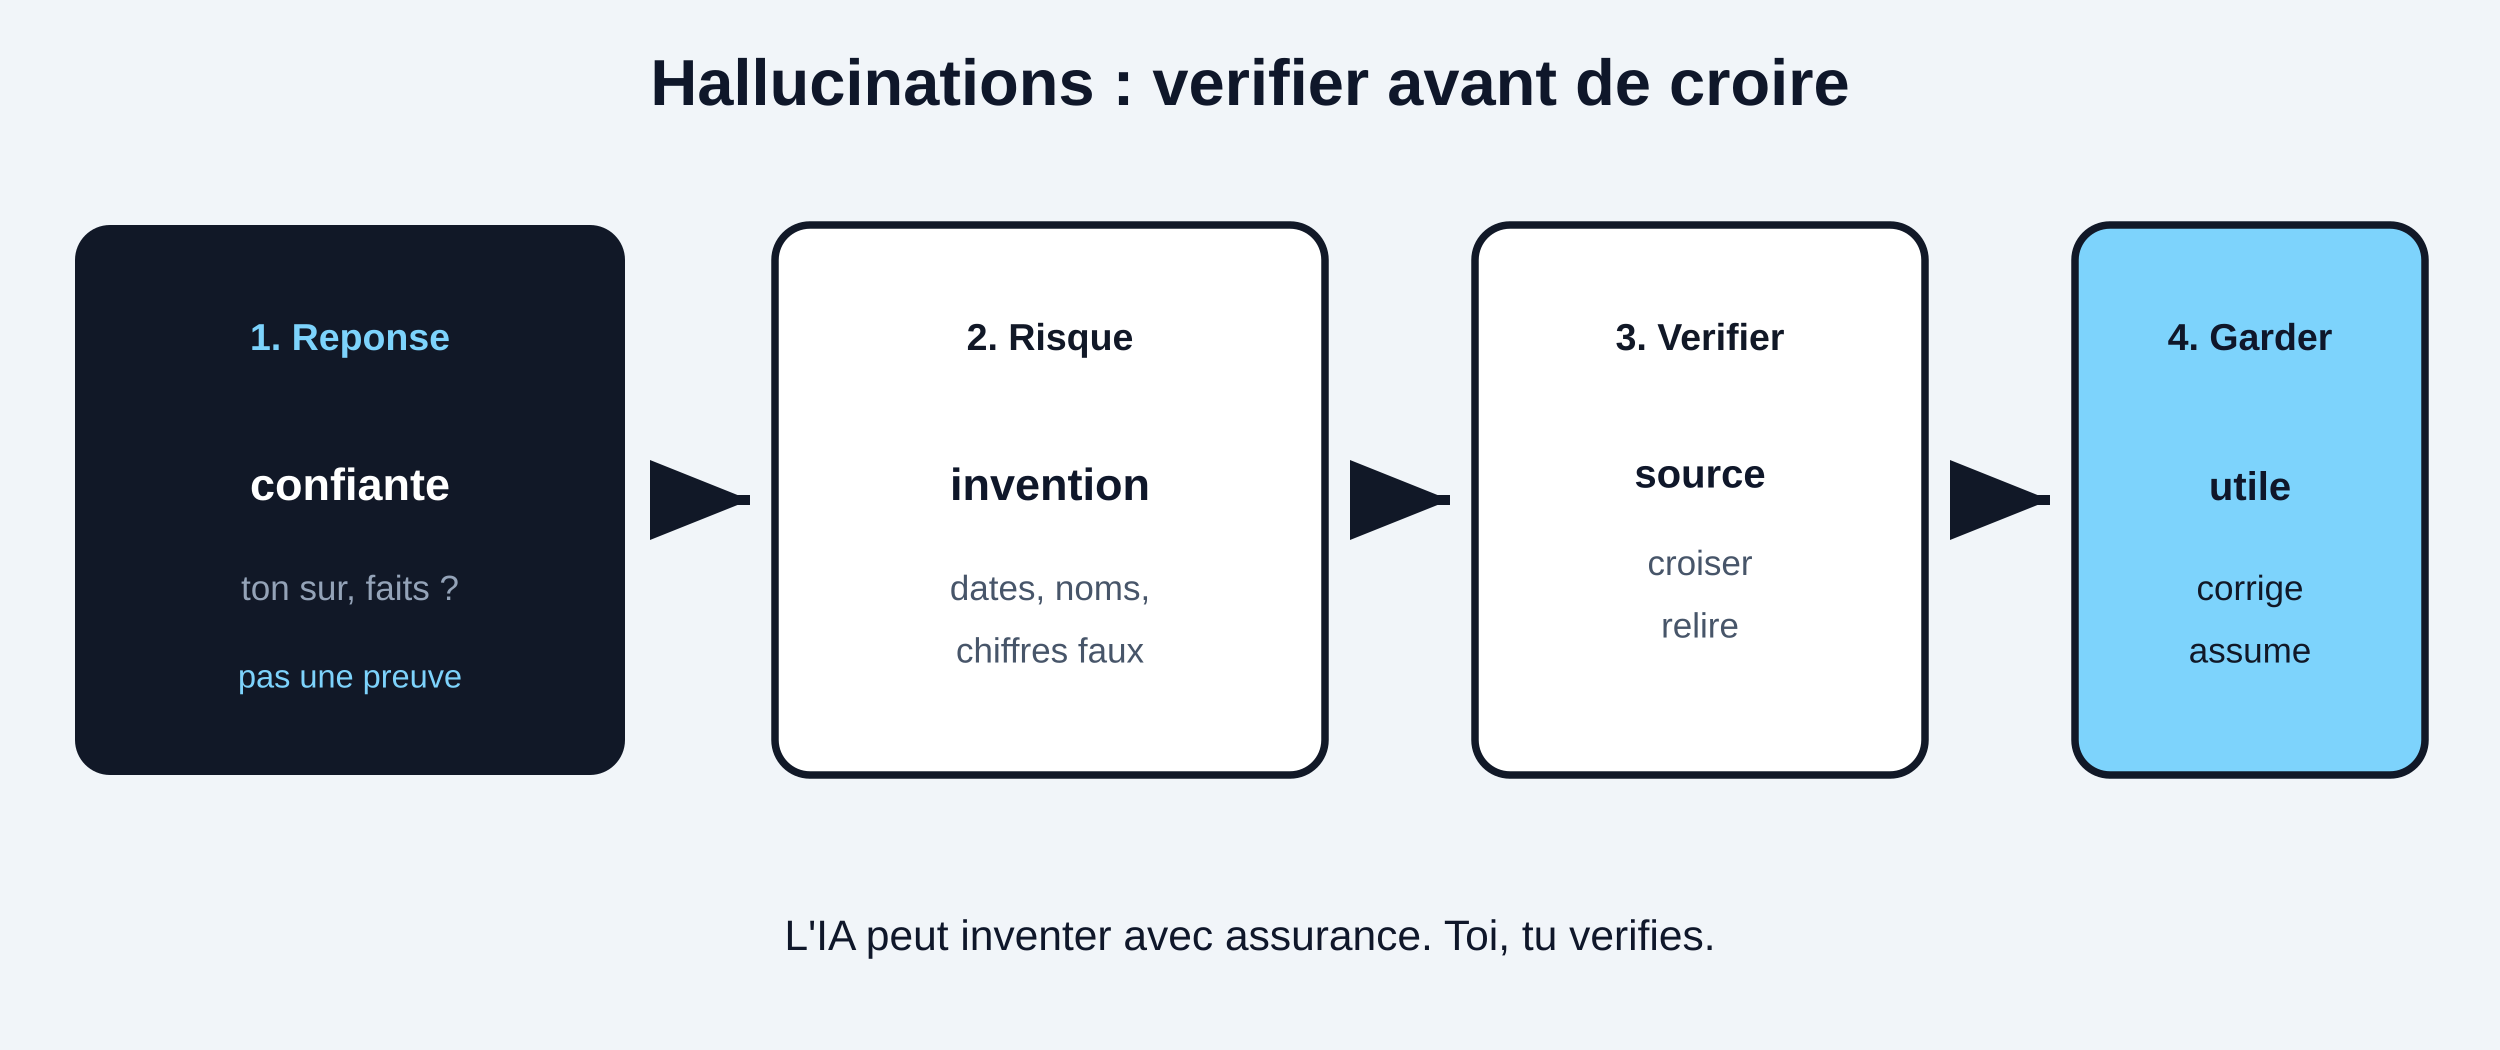
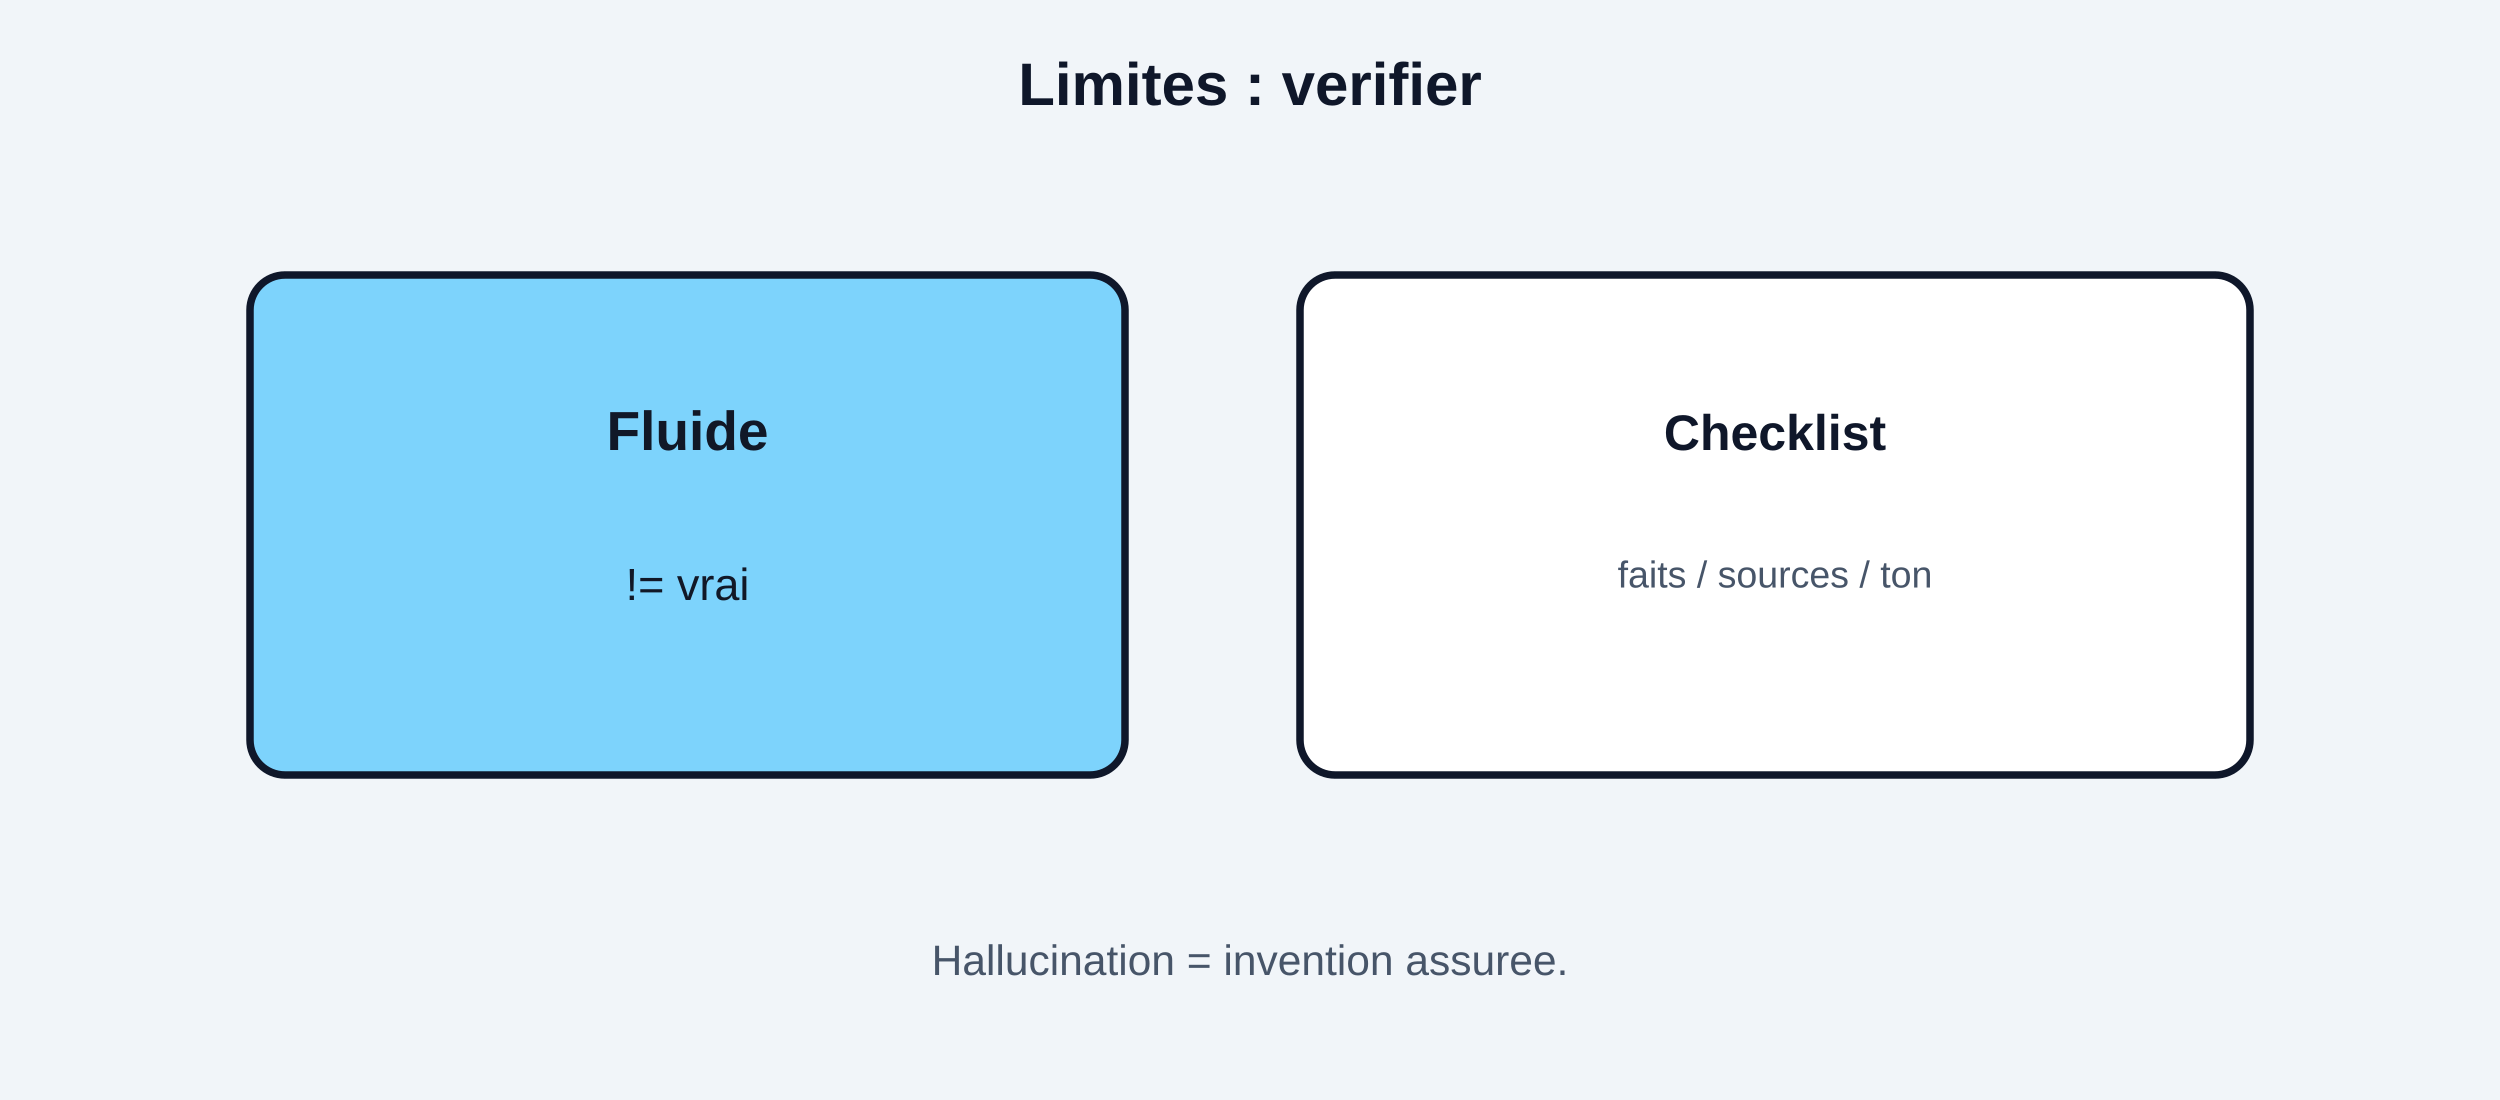
- <svg xmlns="http://www.w3.org/2000/svg" width="1000" height="420" viewBox="0 0 1000 420">
-   <rect width="1000" height="420" fill="#f1f5f9" />
-   <text x="500" y="42" text-anchor="middle" font-family="Segoe UI, Arial, sans-serif" font-size="26" fill="#0f172a" font-weight="700">Hallucinations : verifier avant de croire</text>
-   <defs>
-     <marker id="av" markerWidth="12" markerHeight="12" refX="10" refY="4" orient="auto">
-       <path d="M0,0 L10,4 L0,8 Z" fill="#111827" />
-     </marker>
-   </defs>
-   <rect x="30" y="90" width="220" height="220" rx="14" fill="#111827" />
-   <text x="140" y="140" text-anchor="middle" font-family="Segoe UI, Arial, sans-serif" font-size="15" fill="#7dd3fc" font-weight="700">1. Reponse</text>
-   <text x="140" y="200" text-anchor="middle" font-family="Segoe UI, Arial, sans-serif" font-size="18" fill="#ffffff" font-weight="700">confiante</text>
-   <text x="140" y="240" text-anchor="middle" font-family="Segoe UI, Arial, sans-serif" font-size="14" fill="#94a3b8">ton sur, faits ?</text>
-   <text x="140" y="275" text-anchor="middle" font-family="Segoe UI, Arial, sans-serif" font-size="13" fill="#7dd3fc">pas une preuve</text>
-   <line x1="265" y1="200" x2="300" y2="200" stroke="#111827" stroke-width="4" marker-end="url(#av)" />
-   <rect x="310" y="90" width="220" height="220" rx="14" fill="#ffffff" stroke="#111827" stroke-width="3" />
-   <text x="420" y="140" text-anchor="middle" font-family="Segoe UI, Arial, sans-serif" font-size="15" fill="#111827" font-weight="700">2. Risque</text>
-   <text x="420" y="200" text-anchor="middle" font-family="Segoe UI, Arial, sans-serif" font-size="18" fill="#0f172a" font-weight="700">invention</text>
-   <text x="420" y="240" text-anchor="middle" font-family="Segoe UI, Arial, sans-serif" font-size="14" fill="#475569">dates, noms,</text>
-   <text x="420" y="265" text-anchor="middle" font-family="Segoe UI, Arial, sans-serif" font-size="14" fill="#475569">chiffres faux</text>
-   <line x1="545" y1="200" x2="580" y2="200" stroke="#111827" stroke-width="4" marker-end="url(#av)" />
-   <rect x="590" y="90" width="180" height="220" rx="14" fill="#ffffff" stroke="#111827" stroke-width="3" />
-   <text x="680" y="140" text-anchor="middle" font-family="Segoe UI, Arial, sans-serif" font-size="15" fill="#111827" font-weight="700">3. Verifier</text>
-   <text x="680" y="195" text-anchor="middle" font-family="Segoe UI, Arial, sans-serif" font-size="16" fill="#0f172a" font-weight="700">source</text>
-   <text x="680" y="230" text-anchor="middle" font-family="Segoe UI, Arial, sans-serif" font-size="14" fill="#475569">croiser</text>
-   <text x="680" y="255" text-anchor="middle" font-family="Segoe UI, Arial, sans-serif" font-size="14" fill="#475569">relire</text>
-   <line x1="785" y1="200" x2="820" y2="200" stroke="#111827" stroke-width="4" marker-end="url(#av)" />
-   <rect x="830" y="90" width="140" height="220" rx="14" fill="#7dd3fc" stroke="#111827" stroke-width="3" />
-   <text x="900" y="140" text-anchor="middle" font-family="Segoe UI, Arial, sans-serif" font-size="15" fill="#0f172a" font-weight="700">4. Garder</text>
-   <text x="900" y="200" text-anchor="middle" font-family="Segoe UI, Arial, sans-serif" font-size="16" fill="#0f172a" font-weight="700">utile</text>
-   <text x="900" y="240" text-anchor="middle" font-family="Segoe UI, Arial, sans-serif" font-size="14" fill="#111827">corrige</text>
-   <text x="900" y="265" text-anchor="middle" font-family="Segoe UI, Arial, sans-serif" font-size="14" fill="#111827">assume</text>
-   <text x="500" y="380" text-anchor="middle" font-family="Segoe UI, Arial, sans-serif" font-size="17" fill="#0f172a">L'IA peut inventer avec assurance. Toi, tu verifies.</text>
+ <svg xmlns="http://www.w3.org/2000/svg" width="1000" height="440" viewBox="0 0 1000 440">
+   <rect width="1000" height="440" fill="#f1f5f9" />
+   <text x="500" y="42" text-anchor="middle" font-family="Segoe UI, Arial, sans-serif" font-size="24" fill="#0f172a" font-weight="700">Limites : verifier</text>
+   <rect x="100" y="110" width="350" height="200" rx="14" fill="#7dd3fc" stroke="#0f172a" stroke-width="3" />
+   <text x="275" y="180" text-anchor="middle" font-family="Segoe UI, Arial, sans-serif" font-size="22" fill="#111827" font-weight="700">Fluide</text>
+   <text x="275" y="240" text-anchor="middle" font-family="Segoe UI, Arial, sans-serif" font-size="18" fill="#111827" font-weight="400">!= vrai</text>
+   <rect x="520" y="110" width="380" height="200" rx="14" fill="#ffffff" stroke="#0f172a" stroke-width="3" />
+   <text x="710" y="180" text-anchor="middle" font-family="Segoe UI, Arial, sans-serif" font-size="20" fill="#0f172a" font-weight="700">Checklist</text>
+   <text x="710" y="235" text-anchor="middle" font-family="Segoe UI, Arial, sans-serif" font-size="15" fill="#475569" font-weight="400">faits / sources / ton</text>
+   <text x="500" y="390" text-anchor="middle" font-family="Segoe UI, Arial, sans-serif" font-size="17" fill="#475569" font-weight="400">Hallucination = invention assuree.</text>
</svg>
